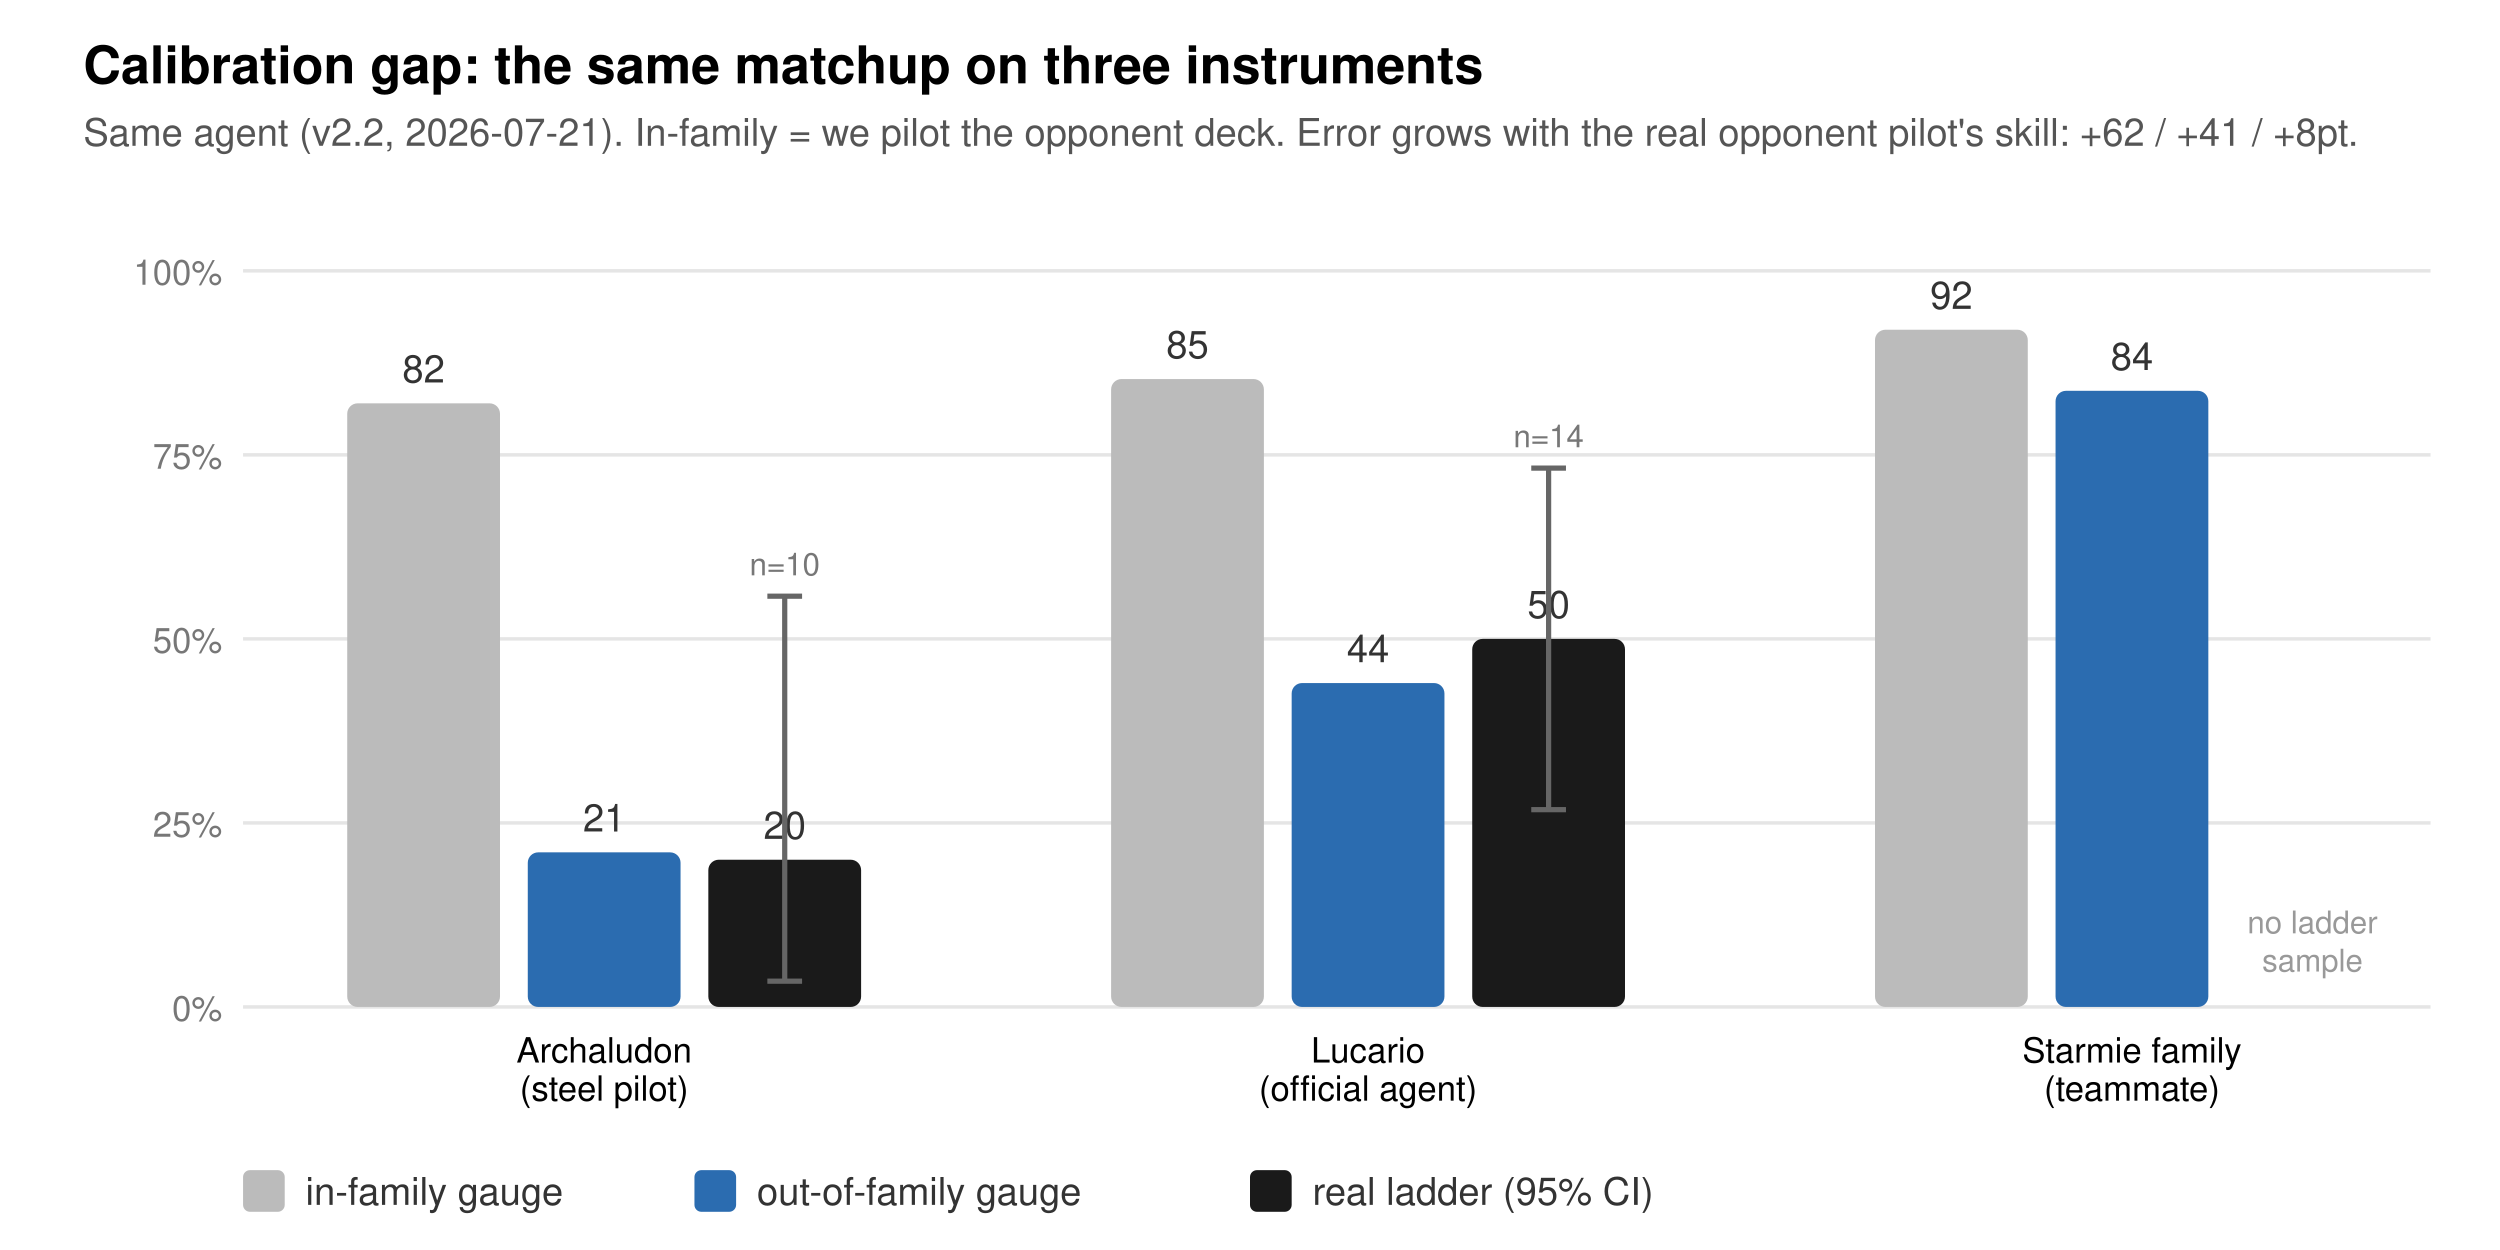
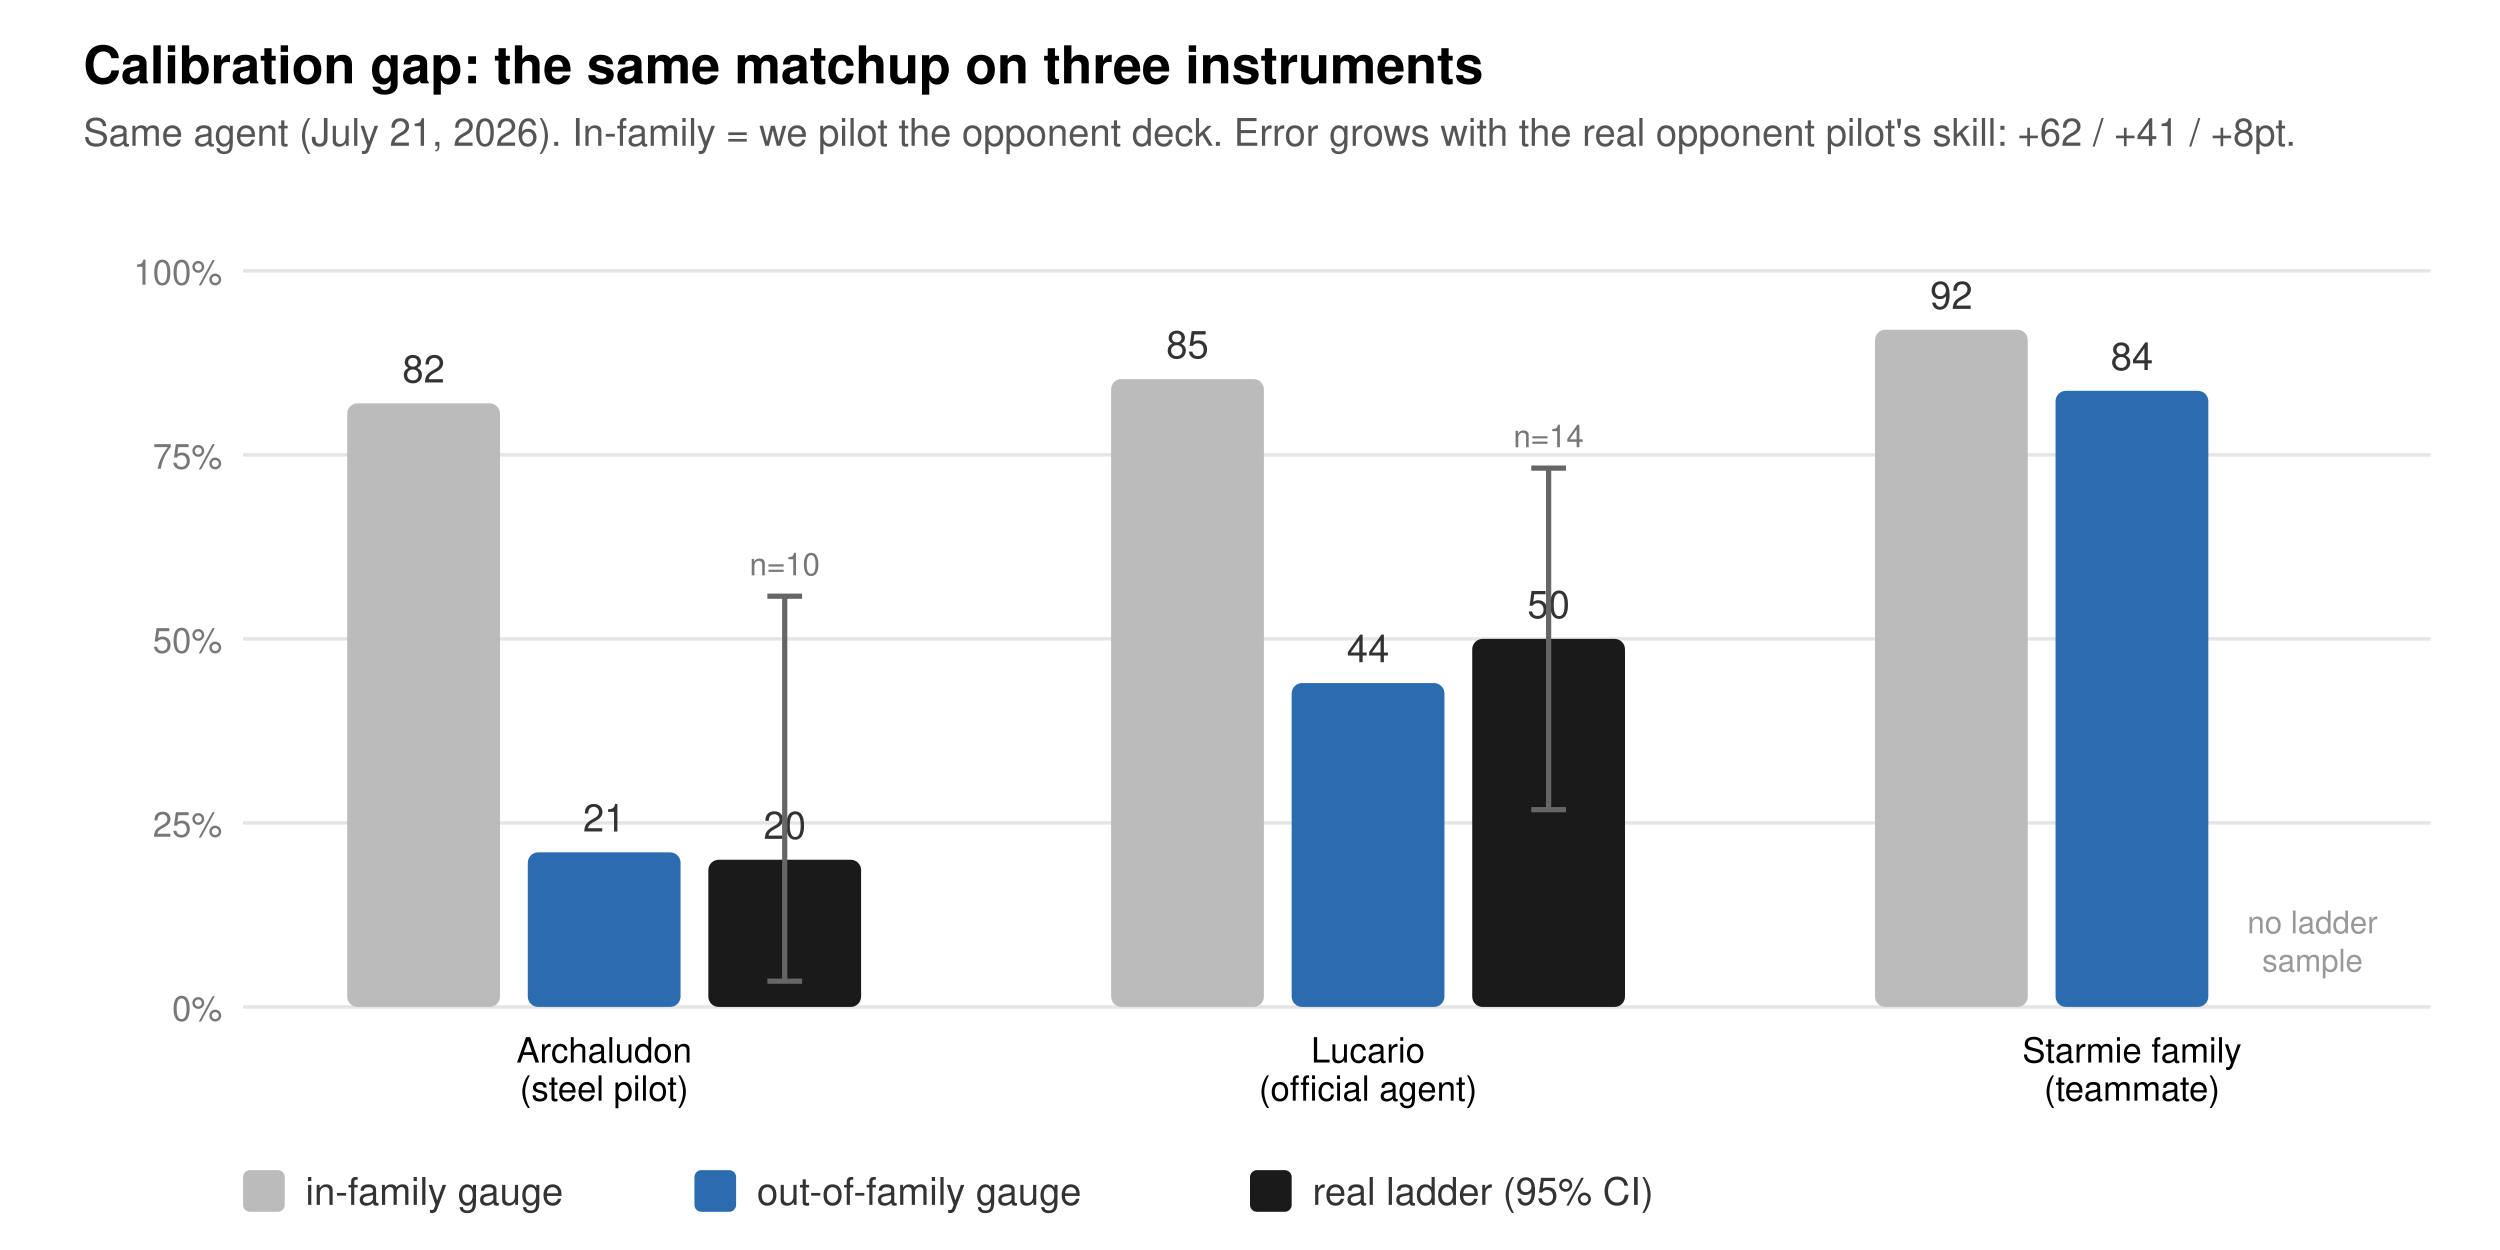
<svg xmlns="http://www.w3.org/2000/svg" width="720" height="360" font-family="Helvetica,Arial" font-size="12">
  <text x="24" y="24" font-size="15" font-weight="bold">Calibration gap: the same matchup on three instruments</text>
-   <text x="24" y="42" font-size="11" fill="#555">Same agent (v2.2, 2026-07-21). In-family = we pilot the opponent deck. Error grows with the real opponent pilot's skill: +62 / +41 / +8pt.</text>
+   <text x="24" y="42" font-size="11" fill="#555">Same agent (July 21, 2026). In-family = we pilot the opponent deck. Error grows with the real opponent pilot's skill: +62 / +41 / +8pt.</text>
  <line x1="70" y1="290.0" x2="700" y2="290.0" stroke="#e5e5e5" />
  <text x="64" y="294.0" text-anchor="end" fill="#777" font-size="10">0%</text>
  <line x1="70" y1="237.0" x2="700" y2="237.0" stroke="#e5e5e5" />
  <text x="64" y="241.0" text-anchor="end" fill="#777" font-size="10">25%</text>
  <line x1="70" y1="184.0" x2="700" y2="184.0" stroke="#e5e5e5" />
  <text x="64" y="188.0" text-anchor="end" fill="#777" font-size="10">50%</text>
  <line x1="70" y1="131.0" x2="700" y2="131.0" stroke="#e5e5e5" />
  <text x="64" y="135.0" text-anchor="end" fill="#777" font-size="10">75%</text>
  <line x1="70" y1="78.0" x2="700" y2="78.0" stroke="#e5e5e5" />
  <text x="64" y="82.0" text-anchor="end" fill="#777" font-size="10">100%</text>
  <rect x="100" y="116.16" width="44" height="173.84" fill="#bbbbbb" rx="3" />
  <text x="122.0" y="110.16" text-anchor="middle" font-size="11" fill="#333">82</text>
  <rect x="152" y="245.48" width="44" height="44.52" fill="#2b6cb0" rx="3" />
  <text x="174.0" y="239.48" text-anchor="middle" font-size="11" fill="#333">21</text>
  <rect x="204" y="247.6" width="44" height="42.4" fill="#1a1a1a" rx="3" />
  <text x="226.0" y="241.6" text-anchor="middle" font-size="11" fill="#333">20</text>
  <line x1="226.0" y1="282.58" x2="226.0" y2="171.704" stroke="#666" stroke-width="1.5" />
  <line x1="221.0" y1="282.58" x2="231.0" y2="282.58" stroke="#666" stroke-width="1.5" />
  <line x1="221.0" y1="171.704" x2="231.0" y2="171.704" stroke="#666" stroke-width="1.5" />
  <text x="226.0" y="165.704" text-anchor="middle" font-size="9" fill="#777">n=10</text>
  <text x="174.0" y="306" text-anchor="middle" font-size="10">Archaludon</text>
  <text x="174.0" y="317" text-anchor="middle" font-size="10">(steel pilot)</text>
  <rect x="320" y="109.164" width="44" height="180.836" fill="#bbbbbb" rx="3" />
  <text x="342.0" y="103.164" text-anchor="middle" font-size="11" fill="#333">85</text>
  <rect x="372" y="196.72" width="44" height="93.28" fill="#2b6cb0" rx="3" />
  <text x="394.0" y="190.72" text-anchor="middle" font-size="11" fill="#333">44</text>
  <rect x="424" y="184.0" width="44" height="106.0" fill="#1a1a1a" rx="3" />
  <text x="446.0" y="178.0" text-anchor="middle" font-size="11" fill="#333">50</text>
  <line x1="446.0" y1="233.184" x2="446.0" y2="134.816" stroke="#666" stroke-width="1.5" />
  <line x1="441.0" y1="233.184" x2="451.0" y2="233.184" stroke="#666" stroke-width="1.5" />
  <line x1="441.0" y1="134.816" x2="451.0" y2="134.816" stroke="#666" stroke-width="1.5" />
  <text x="446.0" y="128.816" text-anchor="middle" font-size="9" fill="#777">n=14</text>
  <text x="394.0" y="306" text-anchor="middle" font-size="10">Lucario</text>
  <text x="394.0" y="317" text-anchor="middle" font-size="10">(official agent)</text>
  <rect x="540" y="94.96" width="44" height="195.04" fill="#bbbbbb" rx="3" />
  <text x="562.0" y="88.96" text-anchor="middle" font-size="11" fill="#333">92</text>
  <rect x="592" y="112.556" width="44" height="177.444" fill="#2b6cb0" rx="3" />
  <text x="614.0" y="106.556" text-anchor="middle" font-size="11" fill="#333">84</text>
  <text x="666.0" y="268.8" text-anchor="middle" font-size="9" fill="#999">no ladder</text>
  <text x="666.0" y="279.8" text-anchor="middle" font-size="9" fill="#999">sample</text>
  <text x="614.0" y="306" text-anchor="middle" font-size="10">Starmie family</text>
  <text x="614.0" y="317" text-anchor="middle" font-size="10">(teammate)</text>
  <rect x="70" y="337" width="12" height="12" fill="#bbbbbb" rx="2" />
  <text x="88" y="347" font-size="11" fill="#333">in-family gauge</text>
  <rect x="200" y="337" width="12" height="12" fill="#2b6cb0" rx="2" />
  <text x="218" y="347" font-size="11" fill="#333">out-of-family gauge</text>
  <rect x="360" y="337" width="12" height="12" fill="#1a1a1a" rx="2" />
  <text x="378" y="347" font-size="11" fill="#333">real ladder (95% CI)</text>
</svg>
